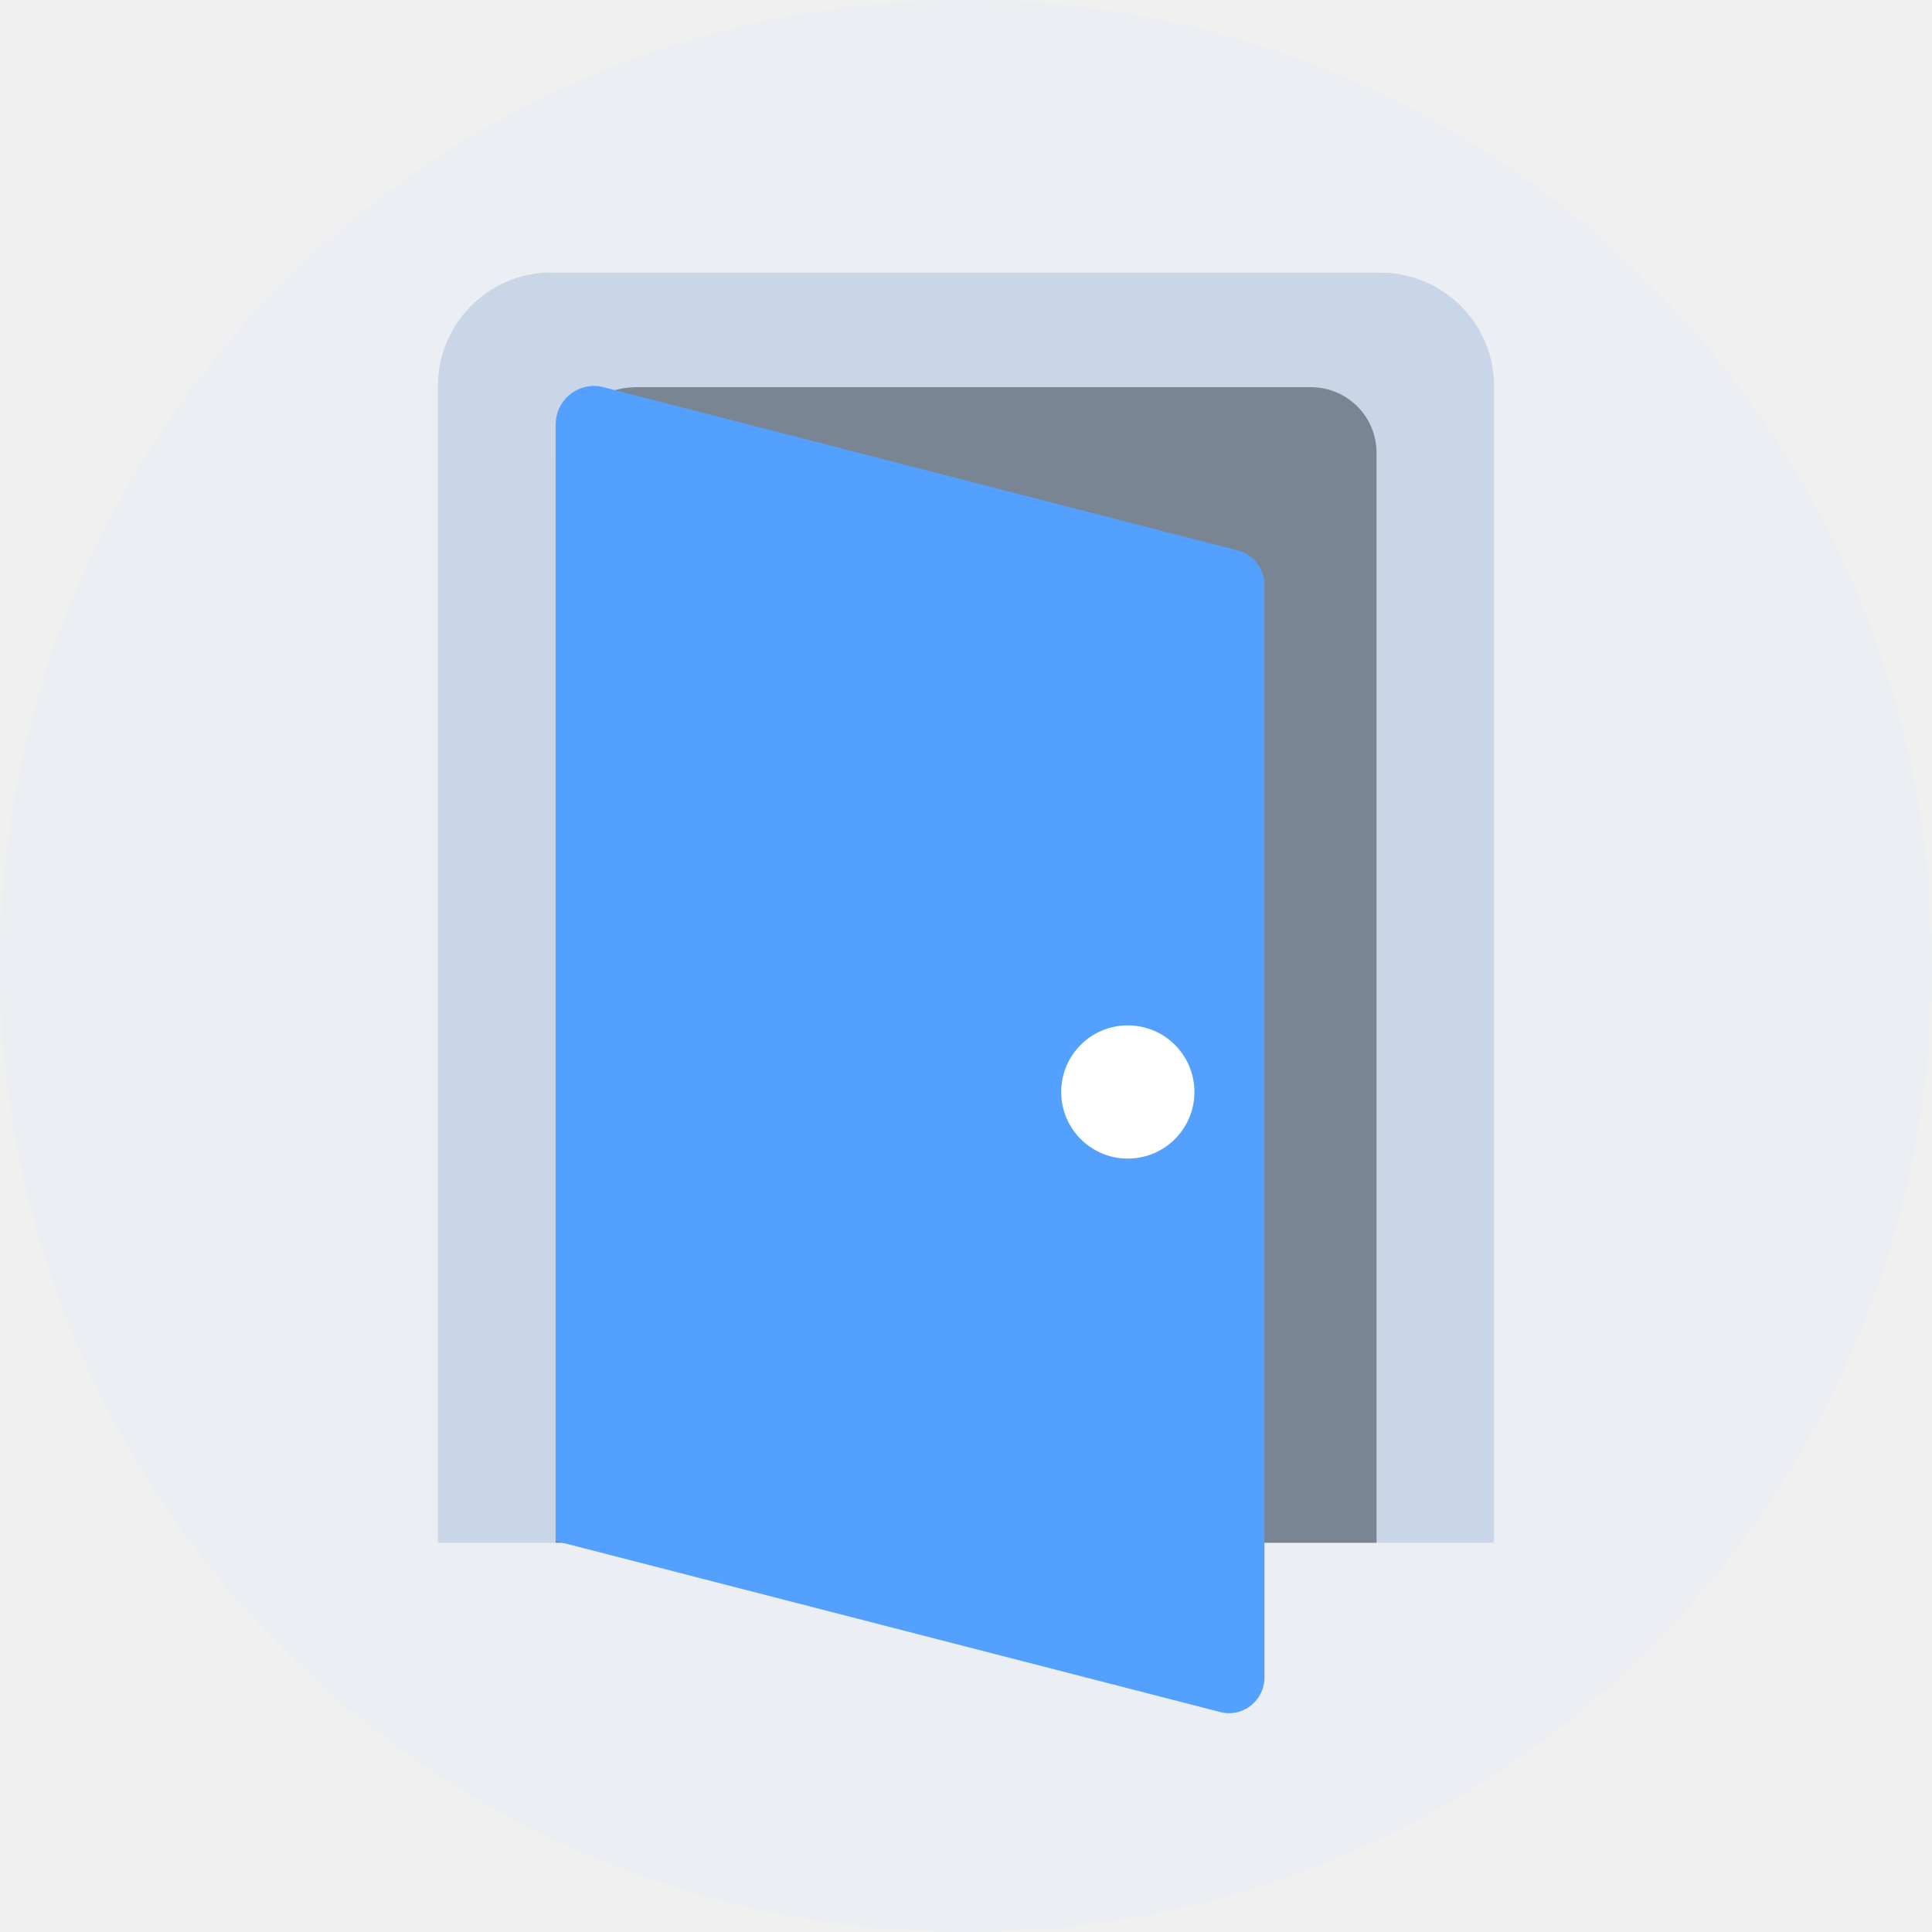
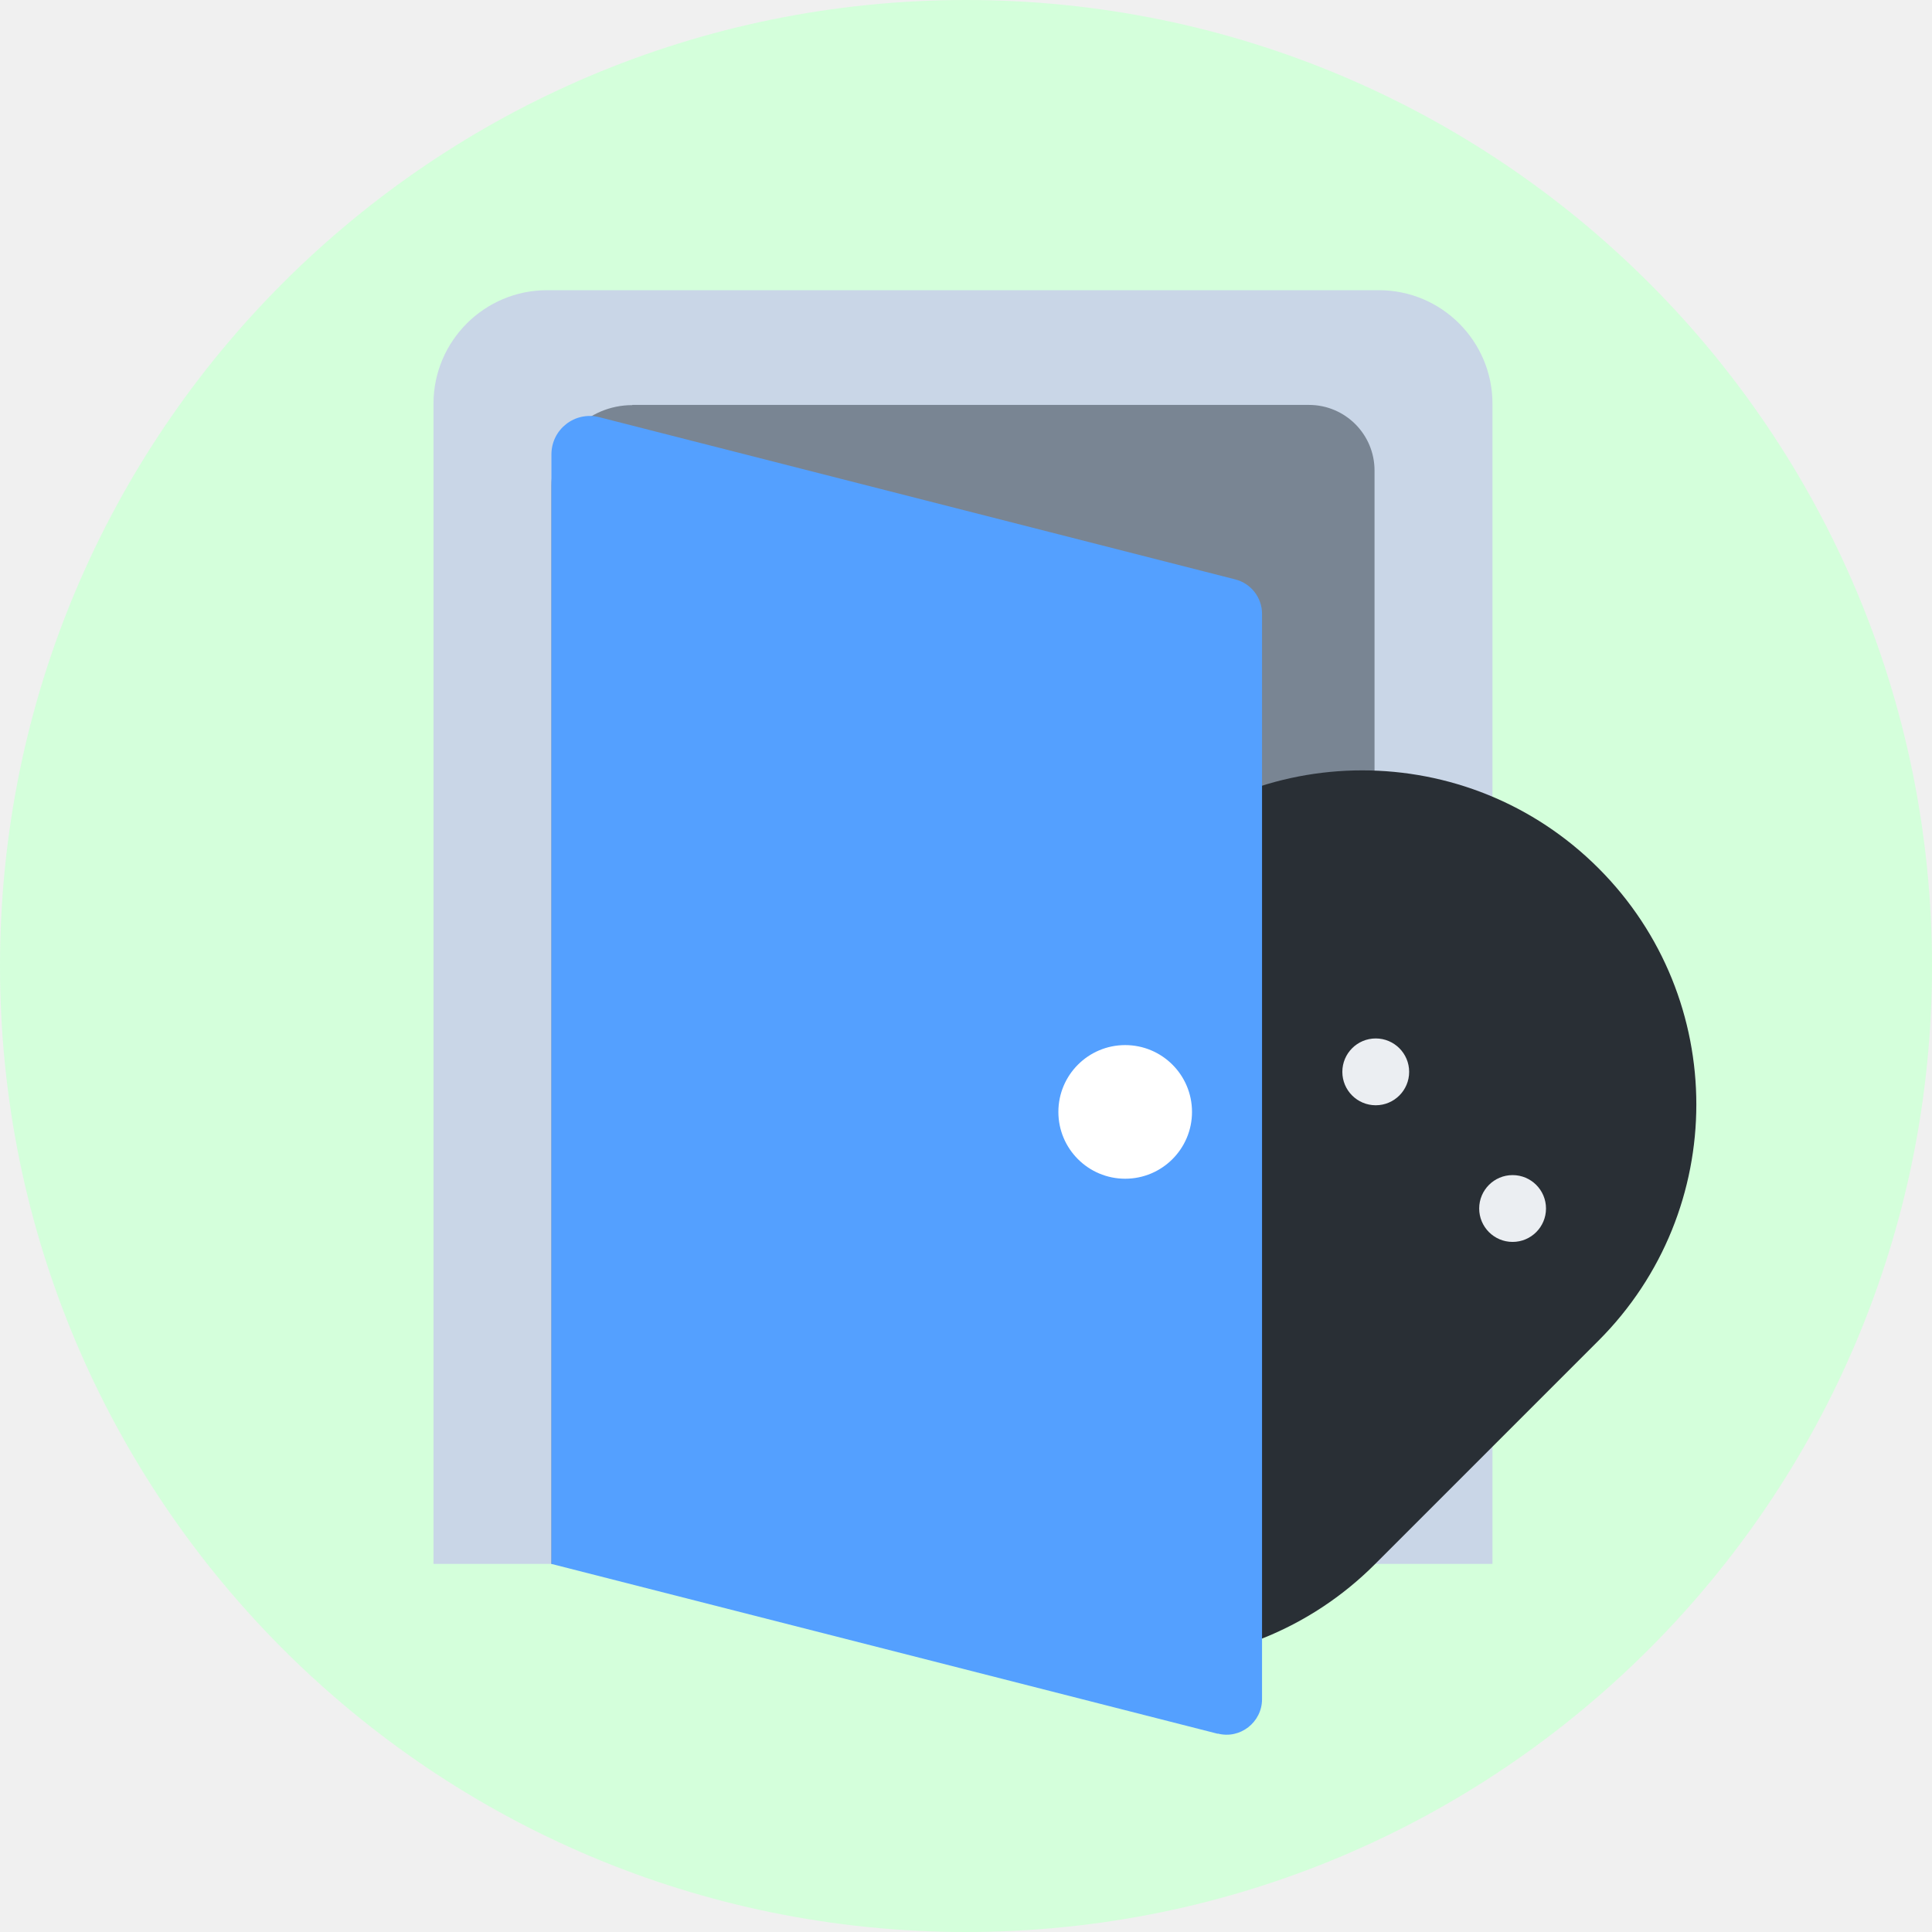
<svg xmlns="http://www.w3.org/2000/svg" viewBox="0 0 96 96">
  <defs>
    <style>
      .cls-1 {
        fill: #798593;
      }

      .cls-2 {
        fill: #fff;
      }

      .cls-3 {
+         fill: #d4ffdb;
+       }
+ 
+       .cls-4 {
+         fill: #292f35;
+       }
+ 
+       .cls-5 {
        fill: #ebeef2;
      }

-       .cls-4 {
+       .cls-6 {
        fill: #54a0ff;
      }

-       .cls-5 {
+       .cls-7 {
        fill: #c9d6e7;
      }
    </style>
  </defs>
  <g id="_원" data-name="원">
    <circle class="cls-3" cx="48" cy="48" r="48" />
  </g>
  <g id="_레이어_1" data-name="레이어 1">
    <g>
-       <path class="cls-5" d="M27.4,13.55h41.2c3.11,0,5.64,2.53,5.64,5.64v57.47H21.76V19.18c0-3.11,2.53-5.64,5.64-5.64Z" />
-       <path class="cls-1" d="M31.63,19.24h33.51c1.8,0,3.26,1.46,3.26,3.26v54.16H27.61V23.26c0-2.22,1.8-4.02,4.02-4.02Z" />
-       <path class="cls-4" d="M60.63,85.07l-33.02-8.5V21.1c0-1.26,1.17-2.17,2.38-1.86l31.51,8.11c.78.2,1.33.91,1.33,1.72v54.28c0,1.16-1.08,2.01-2.2,1.72Z" />
-       <circle class="cls-2" cx="56.04" cy="54.26" r="3.31" />
+       <path class="cls-7" d="M27.17,14.42h41.35c3.11,0,5.64,2.53,5.64,5.64v57.65H21.54V20.06c0-3.11,2.53-5.64,5.64-5.64Z" />
+       <path class="cls-1" d="M31.42,20.12h33.62c1.8,0,3.26,1.46,3.26,3.26v54.33H27.4V24.15c0-2.22,1.8-4.02,4.02-4.02Z" />
+       <rect class="cls-4" x="45.54" y="35.98" width="33.2" height="48.91" rx="16.6" ry="16.6" transform="translate(60.93 -26.24) rotate(45)" />
+       <g>
+         <circle class="cls-5" cx="68.36" cy="53.26" r="1.66" />
+         <circle class="cls-5" cx="75.16" cy="60.05" r="1.66" />
+       </g>
+       <path class="cls-6" d="M60.51,86.15l-33.11-8.44V22.58c0-1.25,1.17-2.16,2.38-1.85l31.6,8.06c.78.2,1.33.9,1.33,1.71v53.93c0,1.15-1.09,2-2.2,1.71Z" />
+       <circle class="cls-2" cx="55.91" cy="55.25" r="3.32" />
    </g>
  </g>
</svg>
